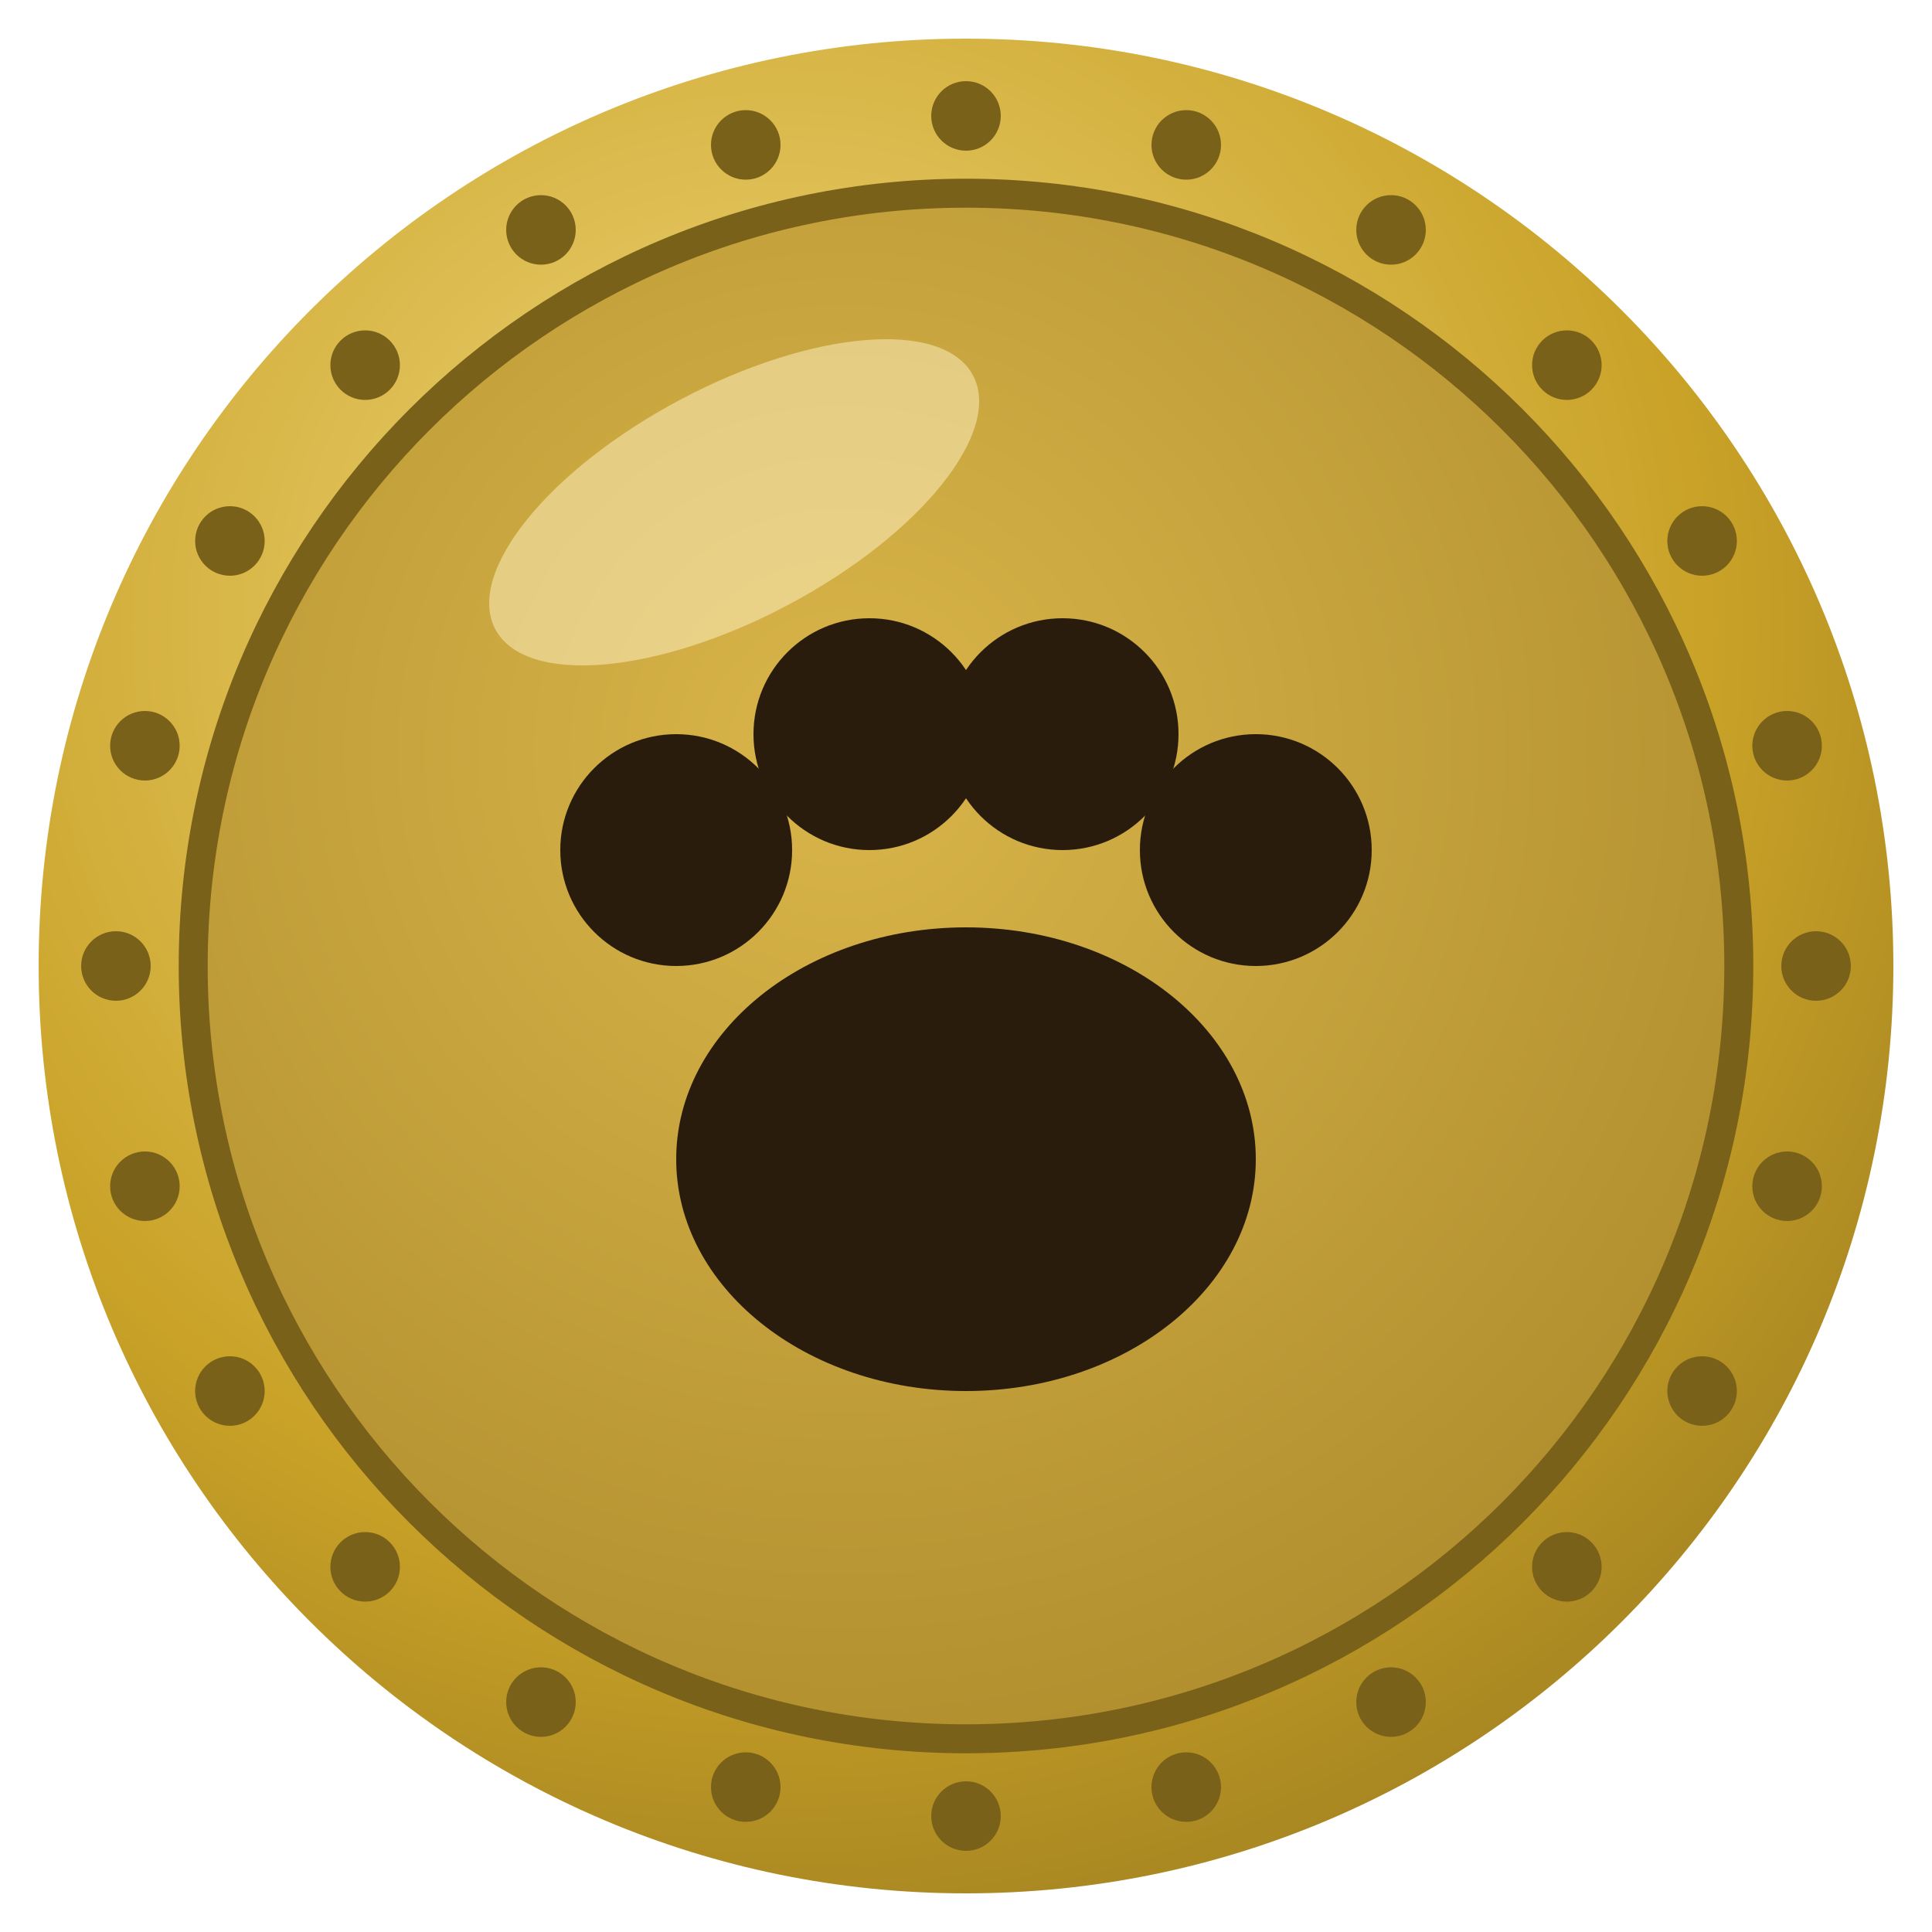
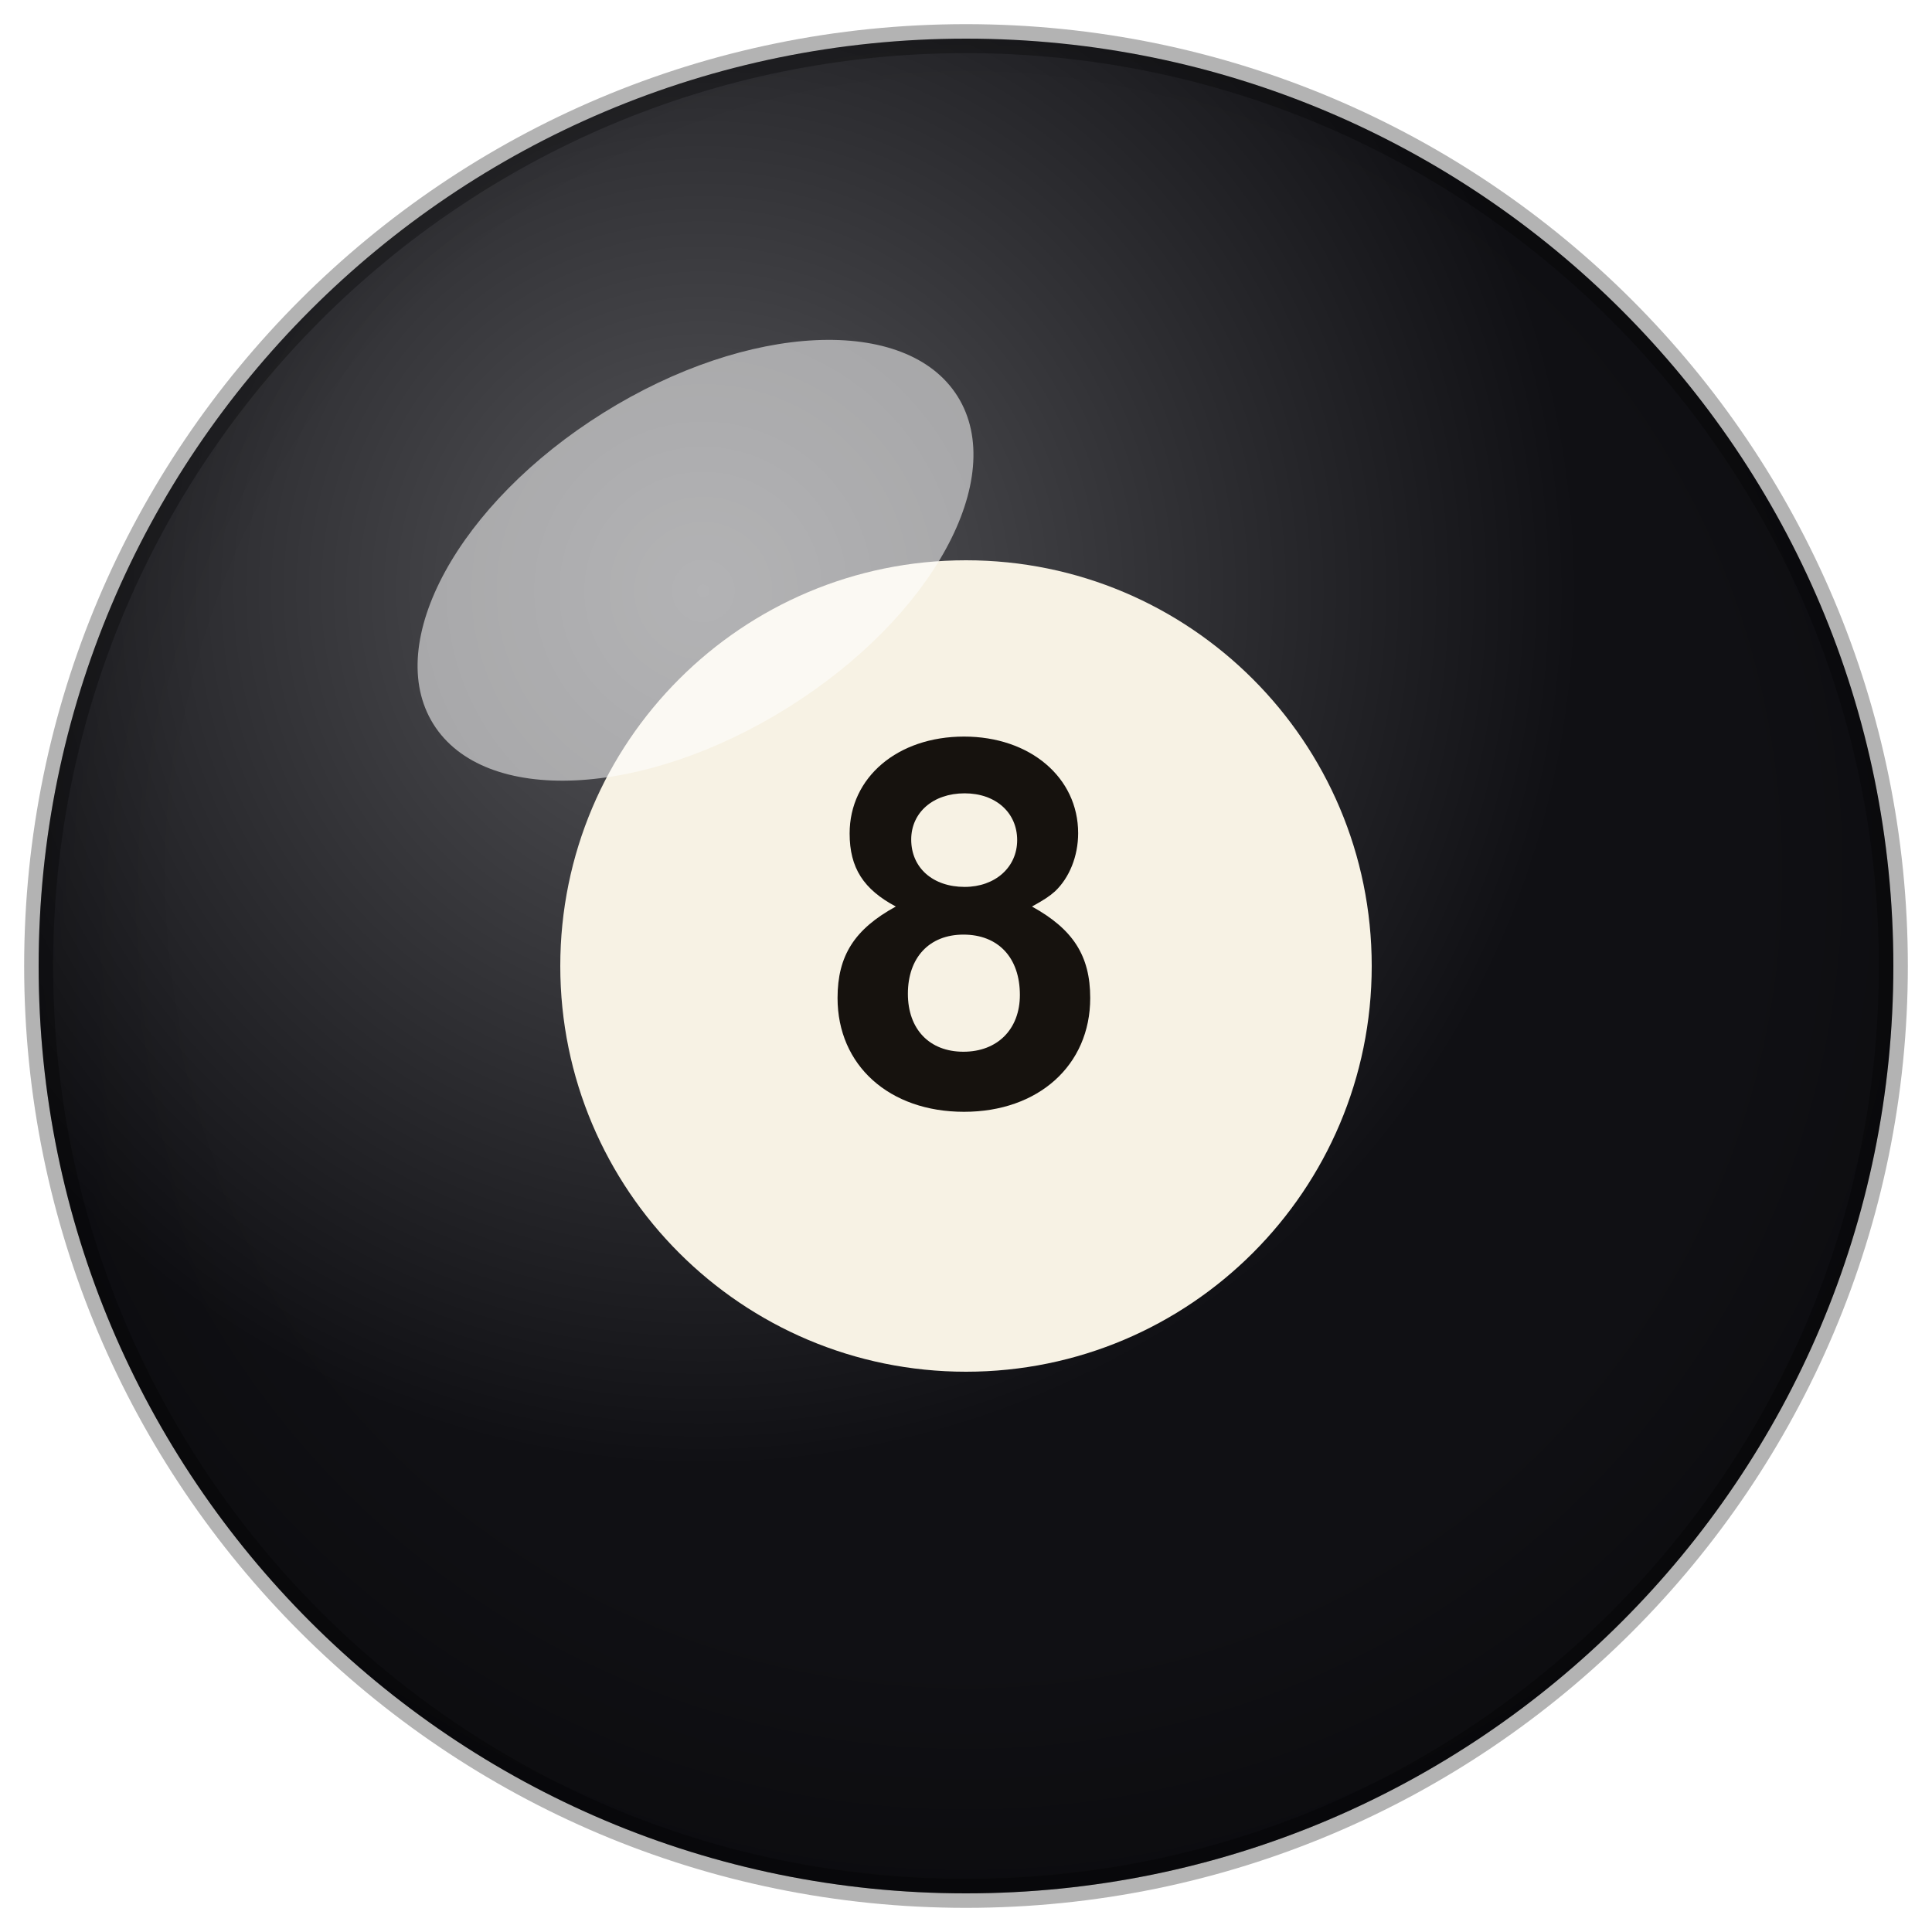
<svg xmlns="http://www.w3.org/2000/svg" viewBox="0 0 100 100">
  <defs>
-     <radialGradient id="coin" cx="0.4" cy="0.32" r="0.9">
-       <stop offset="0" stop-color="#f0d77b" />
-       <stop offset="0.55" stop-color="#c9a227" />
-       <stop offset="1" stop-color="#8a6d1d" />
+     <radialGradient id="g" cx="0.36" cy="0.3" r="0.85">
+       <stop offset="0" stop-color="rgb(86,86,90)" />
+       <stop offset="0.55" stop-color="#101014" />
+       <stop offset="1" stop-color="#101014" />
    </radialGradient>
-     <radialGradient id="inner" cx="0.42" cy="0.36" r="0.95">
-       <stop offset="0" stop-color="#d9b54a" />
-       <stop offset="1" stop-color="#a07f22" />
+     <clipPath id="c">
+       <circle cx="50" cy="50" r="48" />
+     </clipPath>
+     <radialGradient id="s" cx="0.5" cy="0.45" r="0.6">
+       <stop offset="0.7" stop-color="rgba(0,0,0,0)" />
+       <stop offset="1" stop-color="rgba(0,0,0,0.35)" />
    </radialGradient>
  </defs>
-   <circle cx="50" cy="50" r="48" fill="url(#coin)" />
-   <circle cx="50" cy="50" r="40" fill="url(#inner)" stroke="#7a611a" stroke-width="1.5" />
-   <circle cx="94.0" cy="50.0" r="1.8" fill="#7a611a" />
-   <circle cx="92.5" cy="61.4" r="1.8" fill="#7a611a" />
-   <circle cx="88.1" cy="72.0" r="1.8" fill="#7a611a" />
-   <circle cx="81.1" cy="81.1" r="1.8" fill="#7a611a" />
-   <circle cx="72.0" cy="88.1" r="1.8" fill="#7a611a" />
-   <circle cx="61.4" cy="92.5" r="1.8" fill="#7a611a" />
-   <circle cx="50.0" cy="94.0" r="1.8" fill="#7a611a" />
-   <circle cx="38.6" cy="92.5" r="1.8" fill="#7a611a" />
-   <circle cx="28.0" cy="88.1" r="1.8" fill="#7a611a" />
-   <circle cx="18.9" cy="81.1" r="1.8" fill="#7a611a" />
-   <circle cx="11.9" cy="72.0" r="1.8" fill="#7a611a" />
-   <circle cx="7.5" cy="61.4" r="1.8" fill="#7a611a" />
-   <circle cx="6.0" cy="50.0" r="1.8" fill="#7a611a" />
-   <circle cx="7.5" cy="38.6" r="1.8" fill="#7a611a" />
-   <circle cx="11.9" cy="28.0" r="1.8" fill="#7a611a" />
-   <circle cx="18.9" cy="18.9" r="1.8" fill="#7a611a" />
-   <circle cx="28.0" cy="11.9" r="1.8" fill="#7a611a" />
-   <circle cx="38.6" cy="7.5" r="1.8" fill="#7a611a" />
-   <circle cx="50.0" cy="6.0" r="1.8" fill="#7a611a" />
-   <circle cx="61.4" cy="7.5" r="1.8" fill="#7a611a" />
-   <circle cx="72.0" cy="11.9" r="1.8" fill="#7a611a" />
-   <circle cx="81.1" cy="18.9" r="1.8" fill="#7a611a" />
-   <circle cx="88.1" cy="28.0" r="1.8" fill="#7a611a" />
-   <circle cx="92.5" cy="38.6" r="1.8" fill="#7a611a" />
-   <g fill="#2a1c0d">
-     <ellipse cx="50" cy="60" rx="15" ry="12" />
-     <circle cx="35" cy="44" r="6" />
-     <circle cx="45" cy="38" r="6" />
-     <circle cx="55" cy="38" r="6" />
-     <circle cx="65" cy="44" r="6" />
-   </g>
-   <ellipse cx="38" cy="26" rx="14" ry="6" transform="rotate(-28 38 26)" fill="rgba(255,244,200,0.5)" />
+   <circle cx="50" cy="50" r="48" fill="url(#g)" />
+   <circle cx="50" cy="50" r="21" fill="#f7f2e4" />
+   <text x="50" y="51" font-family="Helvetica, Futura, serif" font-size="26" font-weight="800" fill="#16120e" text-anchor="middle" dominant-baseline="central">8</text>
+   <circle cx="50" cy="50" r="48" fill="url(#s)" />
+   <ellipse cx="36" cy="29" rx="16" ry="9" transform="rotate(-32 36 29)" fill="rgba(255,255,255,0.55)" />
+   <circle cx="50" cy="50" r="48" fill="none" stroke="rgba(0,0,0,0.3)" stroke-width="1.5" />
</svg>
